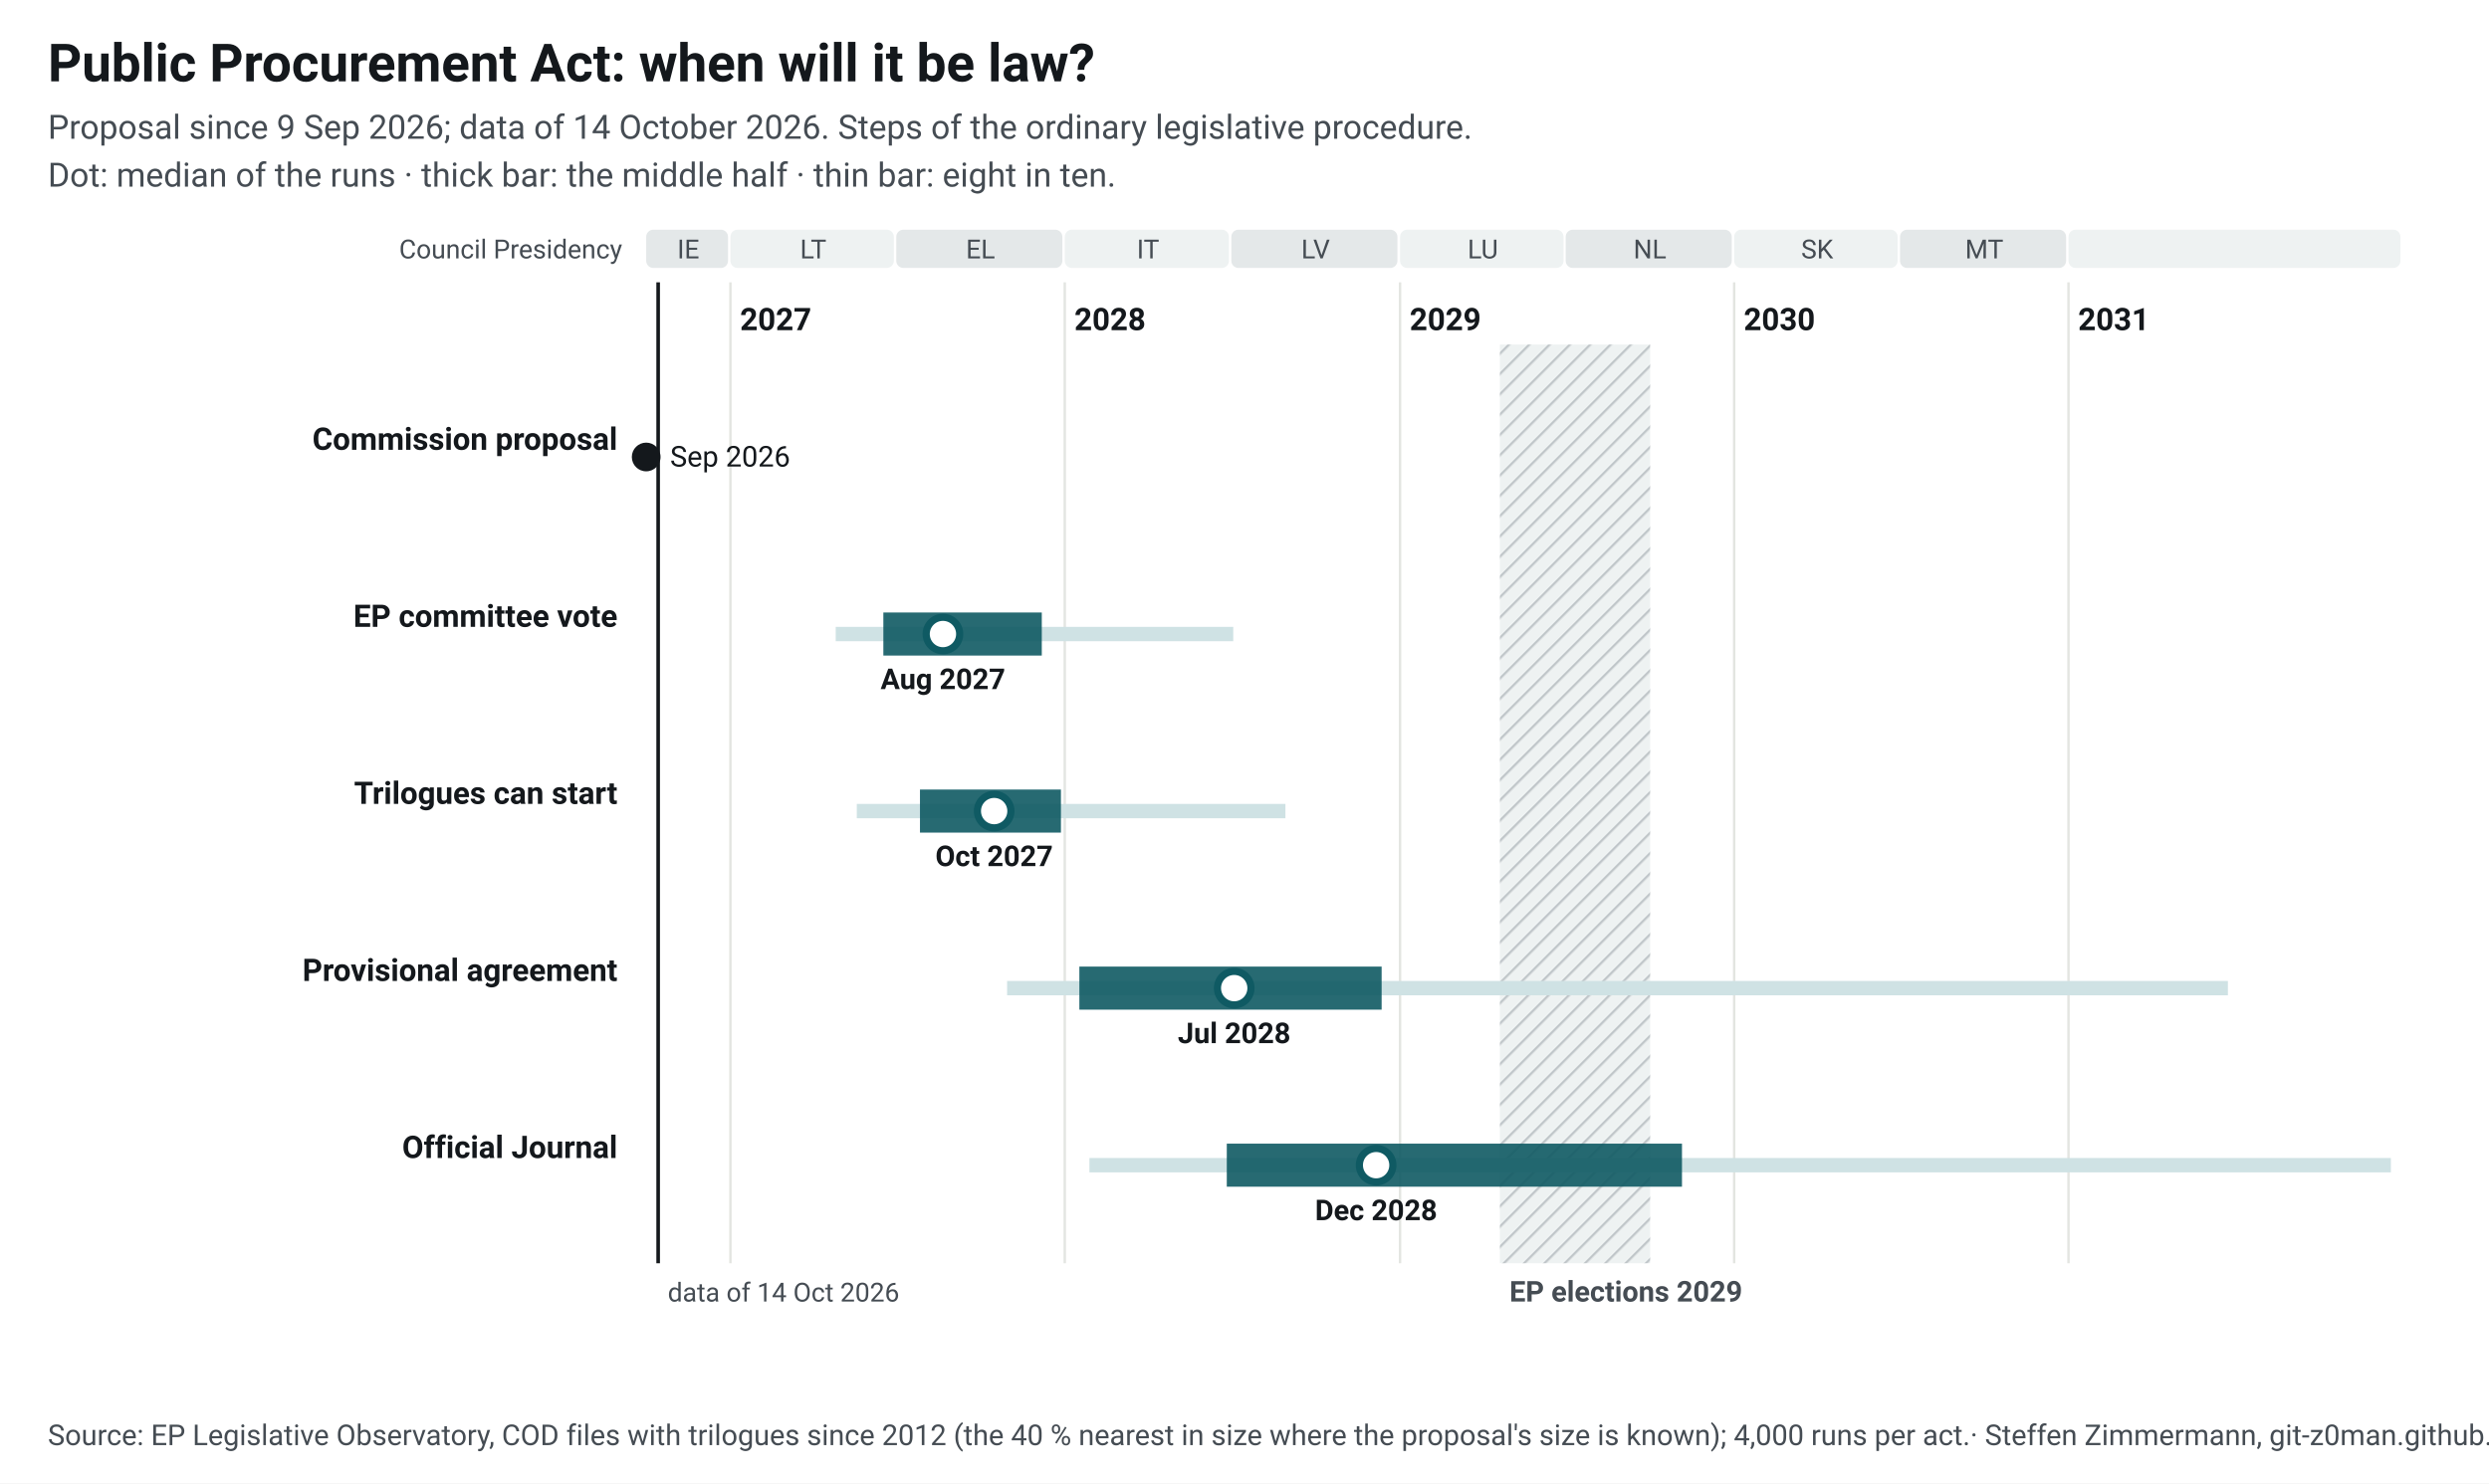
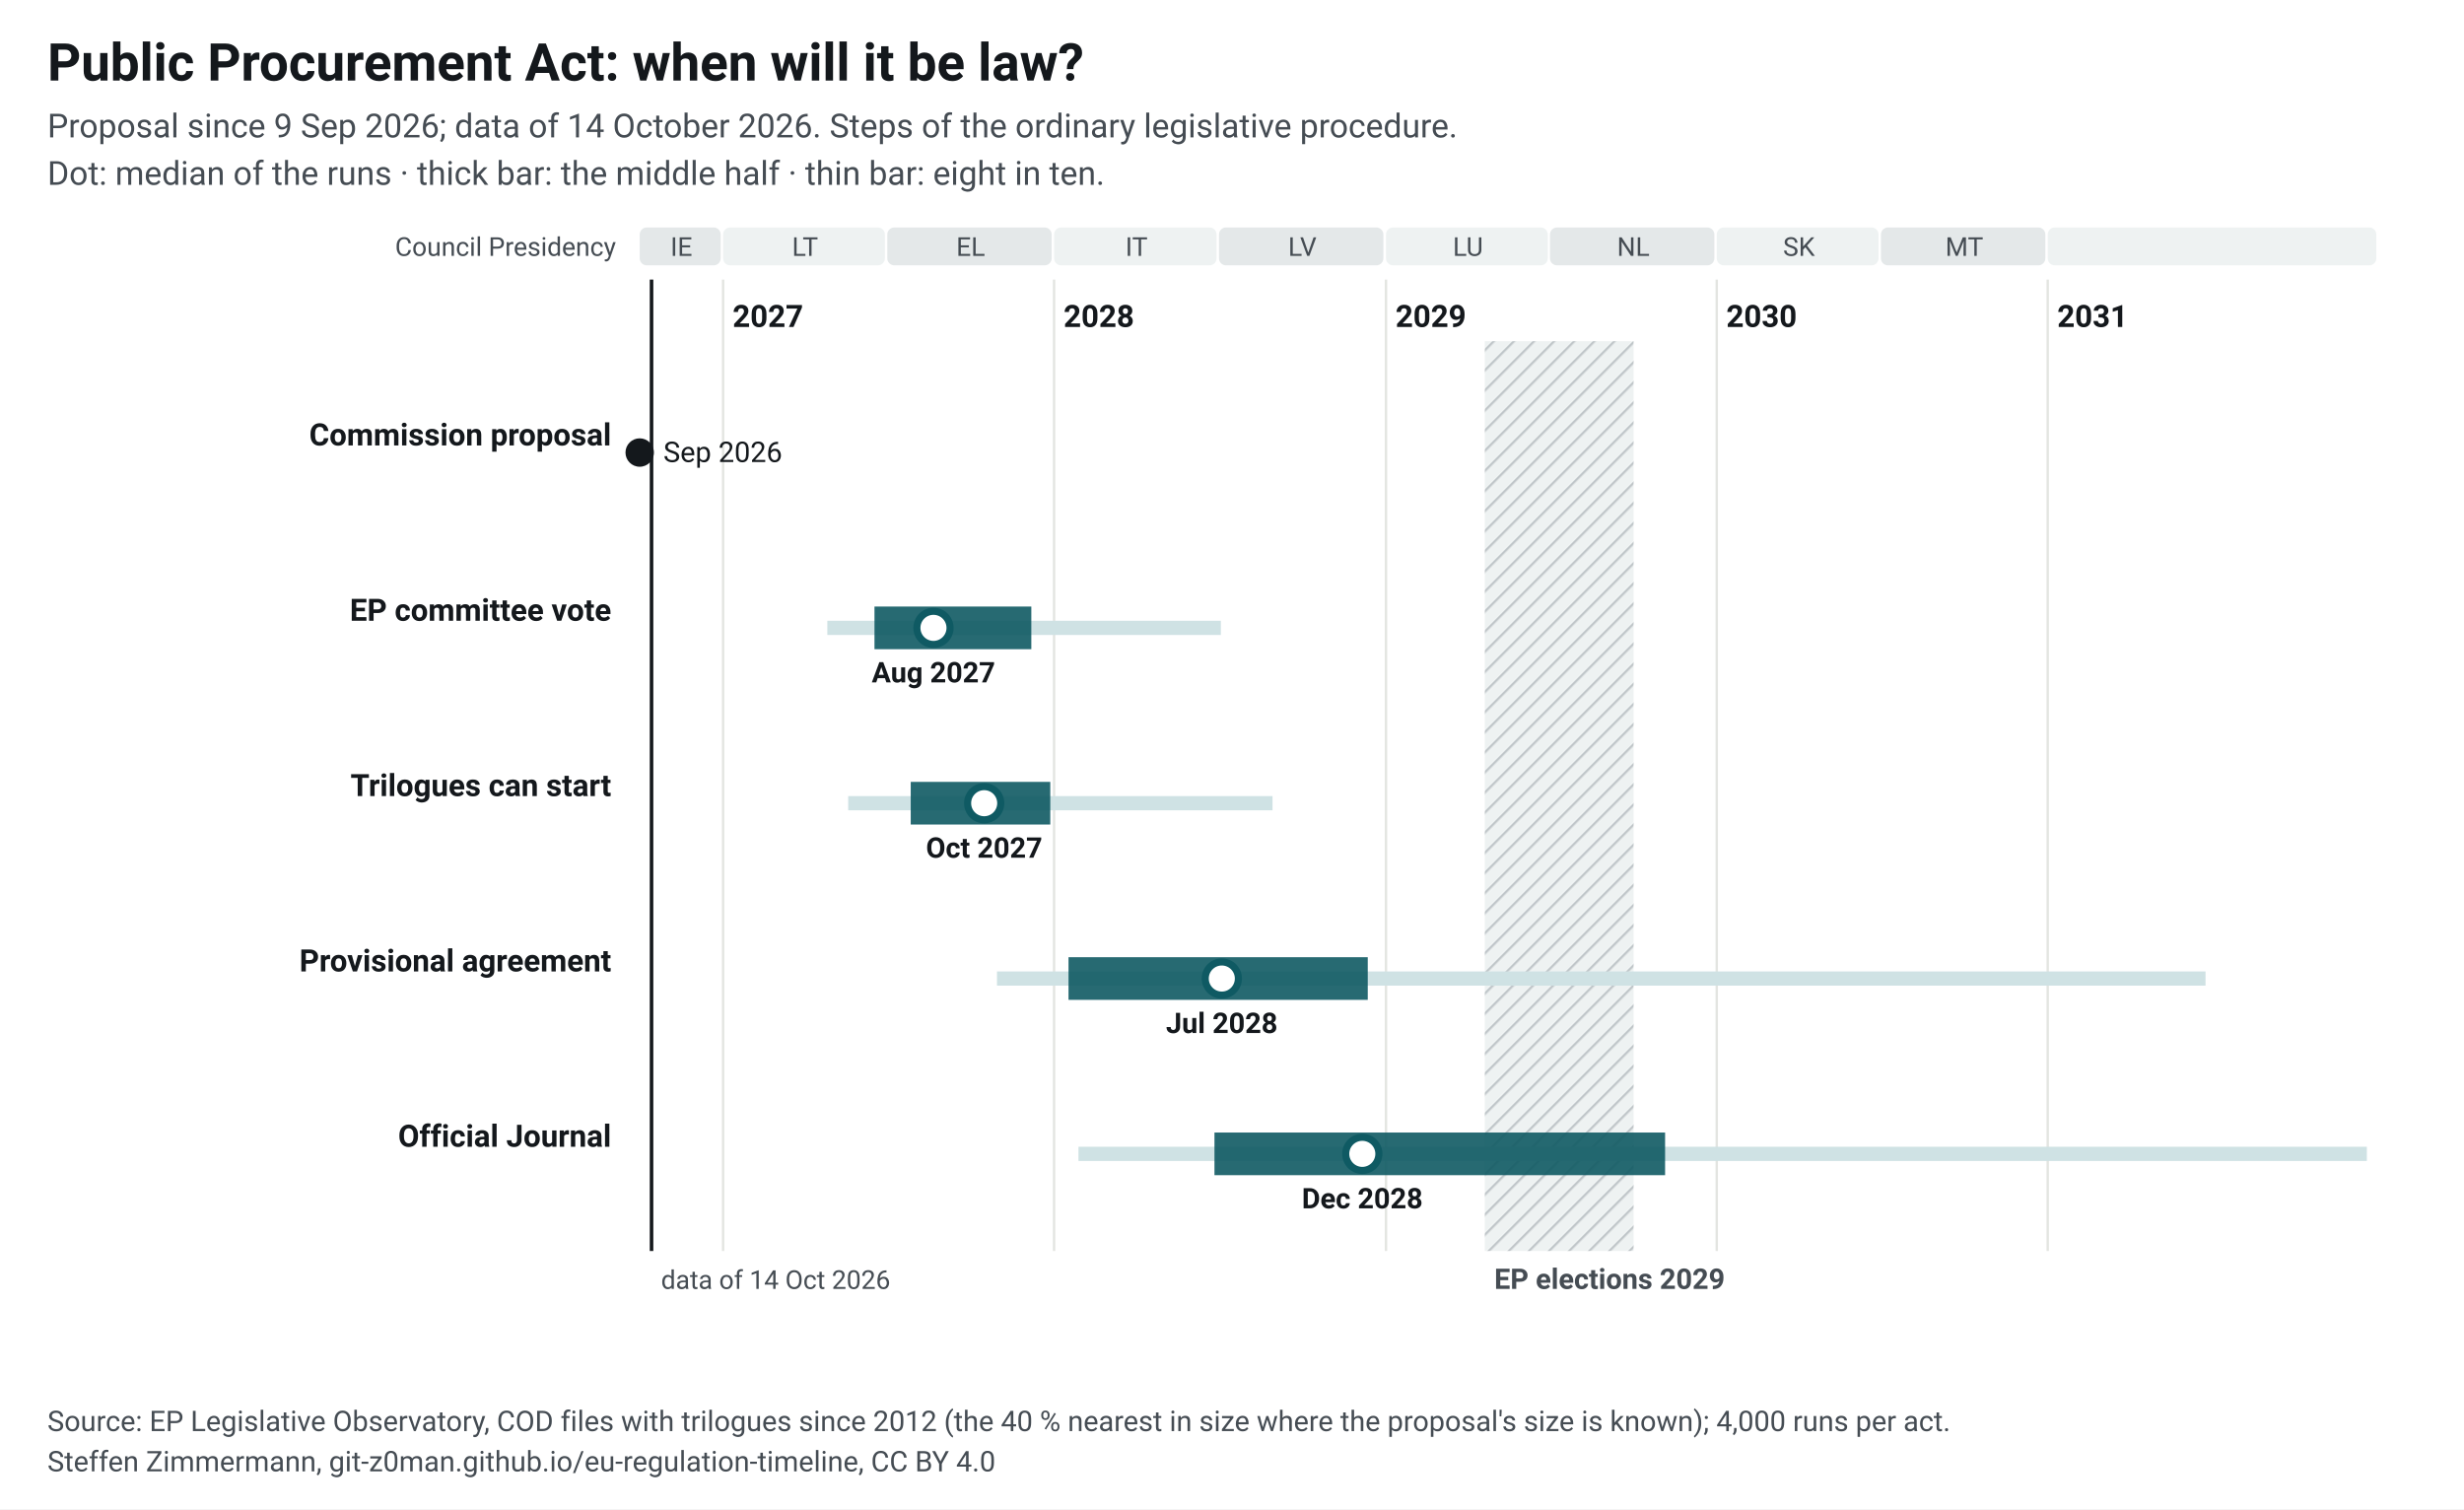
- <svg xmlns="http://www.w3.org/2000/svg" width="1040" height="620" viewBox="0 0 1040 620" font-family="&quot;Source Sans 3&quot;, system-ui, -apple-system, Segoe UI, Roboto, Arial, sans-serif" font-size="13">
+ <svg xmlns="http://www.w3.org/2000/svg" width="1040" height="637" viewBox="0 0 1040 637" font-family="&quot;Source Sans 3&quot;, system-ui, -apple-system, Segoe UI, Roboto, Arial, sans-serif" font-size="13">
  <style>.ink{fill:#14181c}.mu{fill:#454c53}.gr{stroke:#e3e5e1;stroke-width:1}.pa{fill:#eef2f2}.pb{fill:#e4e8e9}.hb{fill:#eef2f2}.hl{stroke:#c3c9cc}.wt{fill:#454c53}.pt{fill:#14181c;paint-order:stroke;stroke:#fff;stroke-width:4px;stroke-linejoin:round}.pl{stroke:#14181c}.td{stroke:#14181c;stroke-width:1.5}.b50{fill:#0f5a63;opacity:.9}.b80{fill:#cfe2e4}.med{fill:#fff;stroke:#0f5a63}.fx{fill:#14181c}.c1{stroke:#0f5a63}.c2{stroke:#454c53;stroke-dasharray:7 4}a text{fill:#0f5a63}.nl-pending{fill:#0f5a63}.nl-adopted{fill:#5b646b}.nl-plan{fill:#fff;stroke:#14181c}.nl-open{fill:none;stroke:#14181c}.nl-q{fill:#14181c}.nl-row{stroke:#e3e5e1;stroke-width:.6}.nl-g-announced{fill:#f1f2f3}.nl-g-pending{fill:#e3eeef}.nl-g-adopted{fill:#eef2f2}</style>
-   <rect width="1040" height="620" fill="#fff" />
+   <rect width="1040" height="637" fill="#fff" />
  <text x="20" y="34" font-size="22" font-weight="700" class="ink">Public Procurement Act: when will it be law?</text>
  <text x="20" y="58" font-size="14" class="mu">Proposal since 9 Sep 2026; data of 14 October 2026. Steps of the ordinary legislative procedure.</text>
  <text x="20" y="78" font-size="14" class="mu">Dot: median of the runs · thick bar: the middle half · thin bar: eight in ten.</text>
  <g transform="translate(20,92)">
    <defs>
      <pattern id="hatch" width="6" height="6" patternUnits="userSpaceOnUse" patternTransform="rotate(45)">
        <rect width="6" height="6" class="hb" />
        <line x1="0" y1="0" x2="0" y2="6" class="hl" stroke-width="2" />
      </pattern>
    </defs>
    <rect x="250.0" y="4" width="34.2" height="16" rx="3" class="pb" data-tip="Council Presidency: IE, Jul 2026 to Dec 2026" />
    <text x="267.6" y="16" text-anchor="middle" font-size="11" class="mu">IE</text>
    <rect x="285.2" y="4" width="68.3" height="16" rx="3" class="pa" data-tip="Council Presidency: LT, Jan 2027 to Jun 2027" />
    <text x="319.8" y="16" text-anchor="middle" font-size="11" class="mu">LT</text>
    <rect x="354.5" y="4" width="69.4" height="16" rx="3" class="pb" data-tip="Council Presidency: EL, Jul 2027 to Dec 2027" />
    <text x="389.7" y="16" text-anchor="middle" font-size="11" class="mu">EL</text>
    <rect x="424.9" y="4" width="68.6" height="16" rx="3" class="pa" data-tip="Council Presidency: IT, Jan 2028 to Jun 2028" />
    <text x="459.7" y="16" text-anchor="middle" font-size="11" class="mu">IT</text>
    <rect x="494.5" y="4" width="69.4" height="16" rx="3" class="pb" data-tip="Council Presidency: LV, Jul 2028 to Dec 2028" />
    <text x="529.7" y="16" text-anchor="middle" font-size="11" class="mu">LV</text>
    <rect x="565.0" y="4" width="68.3" height="16" rx="3" class="pa" data-tip="Council Presidency: LU, Jan 2029 to Jun 2029" />
    <text x="599.6" y="16" text-anchor="middle" font-size="11" class="mu">LU</text>
    <rect x="634.2" y="4" width="69.4" height="16" rx="3" class="pb" data-tip="Council Presidency: NL, Jul 2029 to Dec 2029" />
    <text x="669.4" y="16" text-anchor="middle" font-size="11" class="mu">NL</text>
    <rect x="704.6" y="4" width="68.3" height="16" rx="3" class="pa" data-tip="Council Presidency: SK, Jan 2030 to Jun 2030" />
    <text x="739.3" y="16" text-anchor="middle" font-size="11" class="mu">SK</text>
    <rect x="773.9" y="4" width="69.4" height="16" rx="3" class="pb" data-tip="Council Presidency: MT, Jul 2030 to Dec 2030" />
    <text x="809.1" y="16" text-anchor="middle" font-size="11" class="mu">MT</text>
    <rect x="844.3" y="4" width="138.7" height="16" rx="3" class="pa" data-tip="Council Presidency: not decided, Jan 2031 to Dec 2031" />
    <text x="914.2" y="16" text-anchor="middle" font-size="11" class="mu" />
    <line x1="285.2" y1="26" x2="285.2" y2="436" class="gr" />
    <text x="289.2" y="46" font-weight="600" class="ink">2027</text>
    <line x1="424.9" y1="26" x2="424.9" y2="436" class="gr" />
    <text x="428.9" y="46" font-weight="600" class="ink">2028</text>
    <line x1="565.0" y1="26" x2="565.0" y2="436" class="gr" />
    <text x="569.0" y="46" font-weight="600" class="ink">2029</text>
    <line x1="704.6" y1="26" x2="704.6" y2="436" class="gr" />
    <text x="708.6" y="46" font-weight="600" class="ink">2030</text>
    <line x1="844.3" y1="26" x2="844.3" y2="436" class="gr" />
    <text x="848.3" y="46" font-weight="600" class="ink">2031</text>
    <rect x="606.7" y="52" width="62.8" height="384" fill="url(#hatch)" data-tip="European elections 2029: Parliament does no legislative work from its last session in April until the new committees vote again in October (assumption, as in 2024; the dates are not set yet)." />
    <text x="610.7" y="452" font-size="12" font-weight="600" class="wt">EP elections 2029</text>
    <text x="240" y="16" text-anchor="end" font-size="11" class="mu">Council Presidency</text>
    <line x1="255.0" y1="26" x2="255.0" y2="436" class="td" />
    <text x="259.0" y="452" font-size="11" class="mu">data of 14 Oct 2026</text>
    <text x="238" y="96.0" text-anchor="end" font-weight="600" class="ink lnk">Commission proposal</text>
    <circle cx="250.0" cy="99.0" r="6" class="fx" data-tip="Commission proposal: 9 Sep 2026" />
    <text x="260.0" y="103.0" font-size="12" class="ink">Sep 2026</text>
    <text x="238" y="170.0" text-anchor="end" font-weight="600" class="ink lnk">EP committee vote</text>
    <rect x="329.2" y="170.0" width="166.1" height="6" class="b80" data-tip="EP committee vote: median Aug 2027; half of the runs Jun 2027 to Dec 2027; eight in ten Apr 2027 to Jul 2028" />
    <rect x="349.1" y="164.0" width="66.2" height="18" class="b50" data-tip="EP committee vote: median Aug 2027; half of the runs Jun 2027 to Dec 2027; eight in ten Apr 2027 to Jul 2028" />
    <circle cx="374.0" cy="173.0" r="7" class="med" stroke-width="3" data-tip="EP committee vote: median Aug 2027; half of the runs Jun 2027 to Dec 2027; eight in ten Apr 2027 to Jul 2028" />
    <text x="374.0" y="196.0" text-anchor="middle" font-size="12" font-weight="600" class="ink">Aug 2027</text>
    <text x="238" y="244.0" text-anchor="end" font-weight="600" class="ink lnk">Trilogues can start</text>
    <rect x="338.0" y="244.0" width="179.1" height="6" class="b80" data-tip="Trilogues can start: median Oct 2027; half of the runs Jul 2027 to Dec 2027; eight in ten May 2027 to Aug 2028" />
    <rect x="364.4" y="238.0" width="58.9" height="18" class="b50" data-tip="Trilogues can start: median Oct 2027; half of the runs Jul 2027 to Dec 2027; eight in ten May 2027 to Aug 2028" />
    <circle cx="395.4" cy="247.0" r="7" class="med" stroke-width="3" data-tip="Trilogues can start: median Oct 2027; half of the runs Jul 2027 to Dec 2027; eight in ten May 2027 to Aug 2028" />
    <text x="395.4" y="270.0" text-anchor="middle" font-size="12" font-weight="600" class="ink">Oct 2027</text>
    <text x="238" y="318.0" text-anchor="end" font-weight="600" class="ink lnk">Provisional agreement</text>
    <rect x="400.8" y="318.0" width="510.1" height="6" class="b80" data-tip="Provisional agreement: median Jul 2028; half of the runs Jan 2028 to Dec 2028; eight in ten Oct 2027 to Jun 2031" />
    <rect x="431.0" y="312.0" width="126.3" height="18" class="b50" data-tip="Provisional agreement: median Jul 2028; half of the runs Jan 2028 to Dec 2028; eight in ten Oct 2027 to Jun 2031" />
    <circle cx="495.7" cy="321.0" r="7" class="med" stroke-width="3" data-tip="Provisional agreement: median Jul 2028; half of the runs Jan 2028 to Dec 2028; eight in ten Oct 2027 to Jun 2031" />
    <text x="495.7" y="344.0" text-anchor="middle" font-size="12" font-weight="600" class="ink">Jul 2028</text>
    <text x="238" y="392.0" text-anchor="end" font-weight="600" class="ink lnk">Official Journal</text>
    <rect x="435.2" y="392.0" width="543.8" height="6" class="b80" data-tip="Official Journal: median Dec 2028; half of the runs Jun 2028 to Nov 2029; eight in ten Jan 2028 to Dec 2031" />
    <rect x="492.6" y="386.0" width="190.2" height="18" class="b50" data-tip="Official Journal: median Dec 2028; half of the runs Jun 2028 to Nov 2029; eight in ten Jan 2028 to Dec 2031" />
    <circle cx="555.0" cy="395.0" r="7" class="med" stroke-width="3" data-tip="Official Journal: median Dec 2028; half of the runs Jun 2028 to Nov 2029; eight in ten Jan 2028 to Dec 2031" />
    <text x="555.0" y="418.0" text-anchor="middle" font-size="12" font-weight="600" class="ink">Dec 2028</text>
  </g>
-   <text x="20" y="604" font-size="12" class="mu">Source: EP Legislative Observatory, COD files with trilogues since 2012 (the 40 % nearest in size where the proposal's size is known); 4,000 runs per act.<tspan> · Steffen Zimmermann, git-z0man.github.io/eu-regulation-timeline, CC BY 4.0</tspan>
-   </text>
+   <text x="20" y="604" font-size="12" class="mu">Source: EP Legislative Observatory, COD files with trilogues since 2012 (the 40 % nearest in size where the proposal's size is known); 4,000 runs per act.</text>
+   <text x="20" y="621" font-size="12" class="mu">Steffen Zimmermann, git-z0man.github.io/eu-regulation-timeline, CC BY 4.0</text>
</svg>
